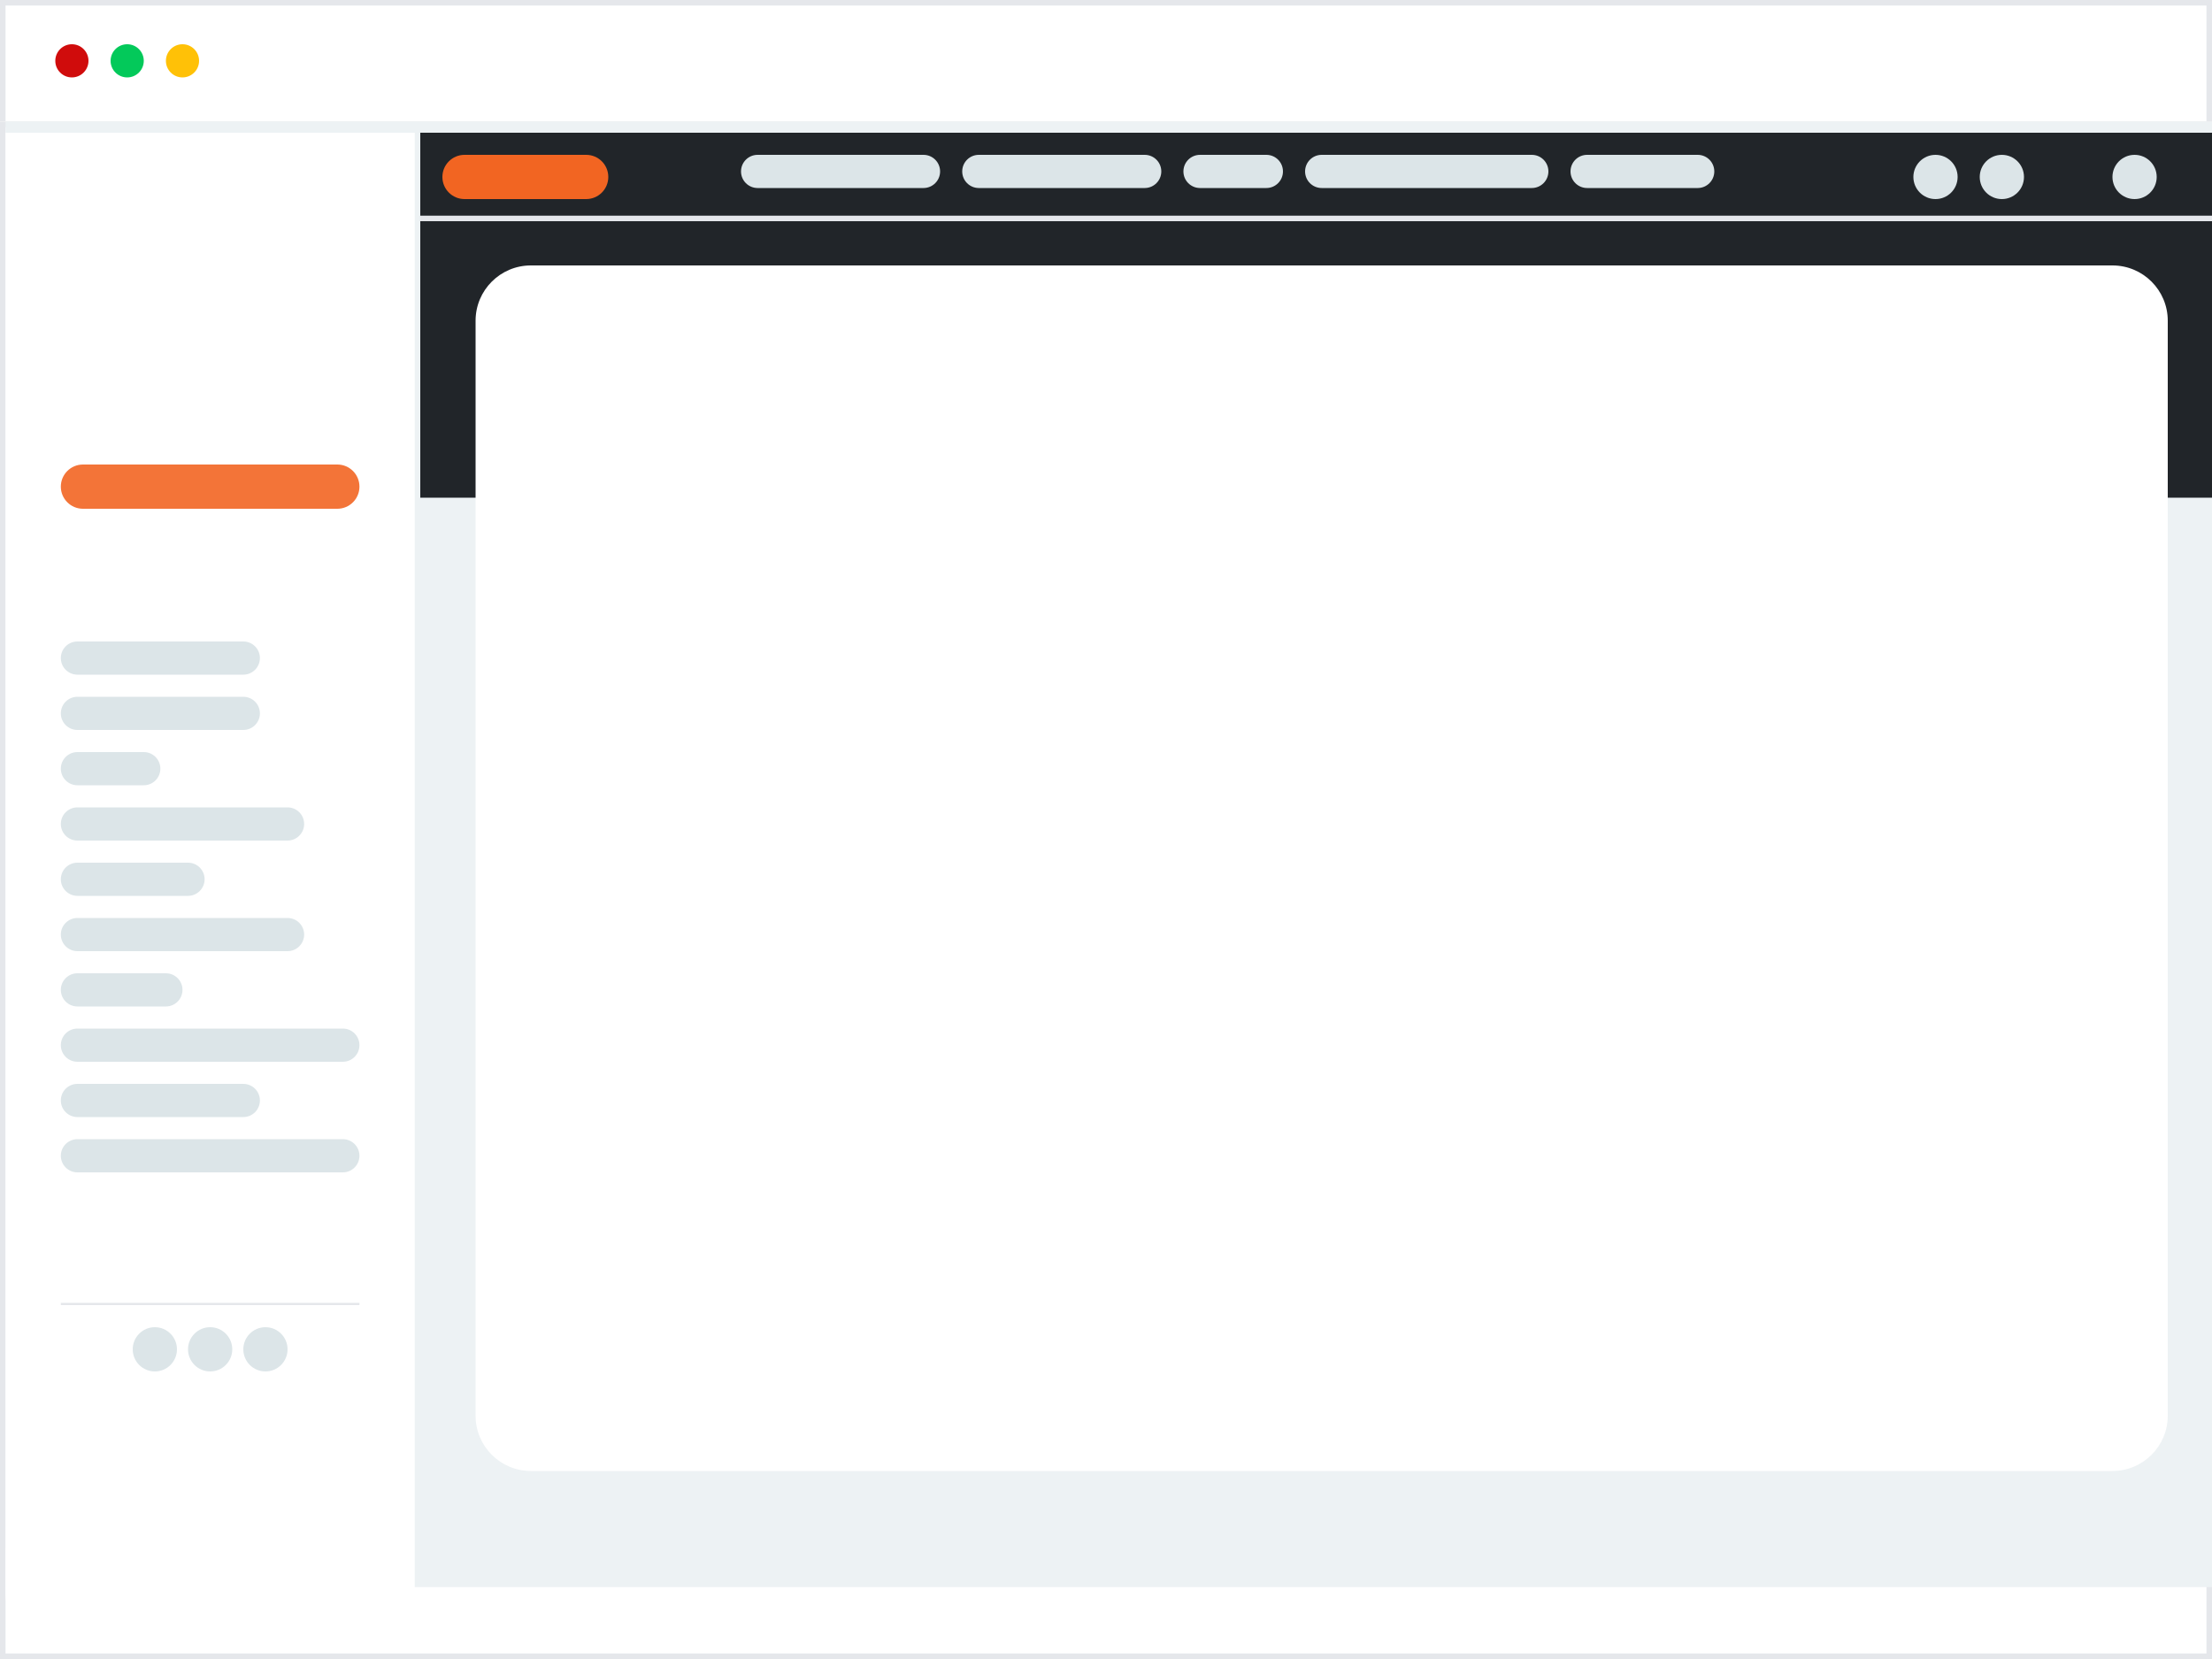
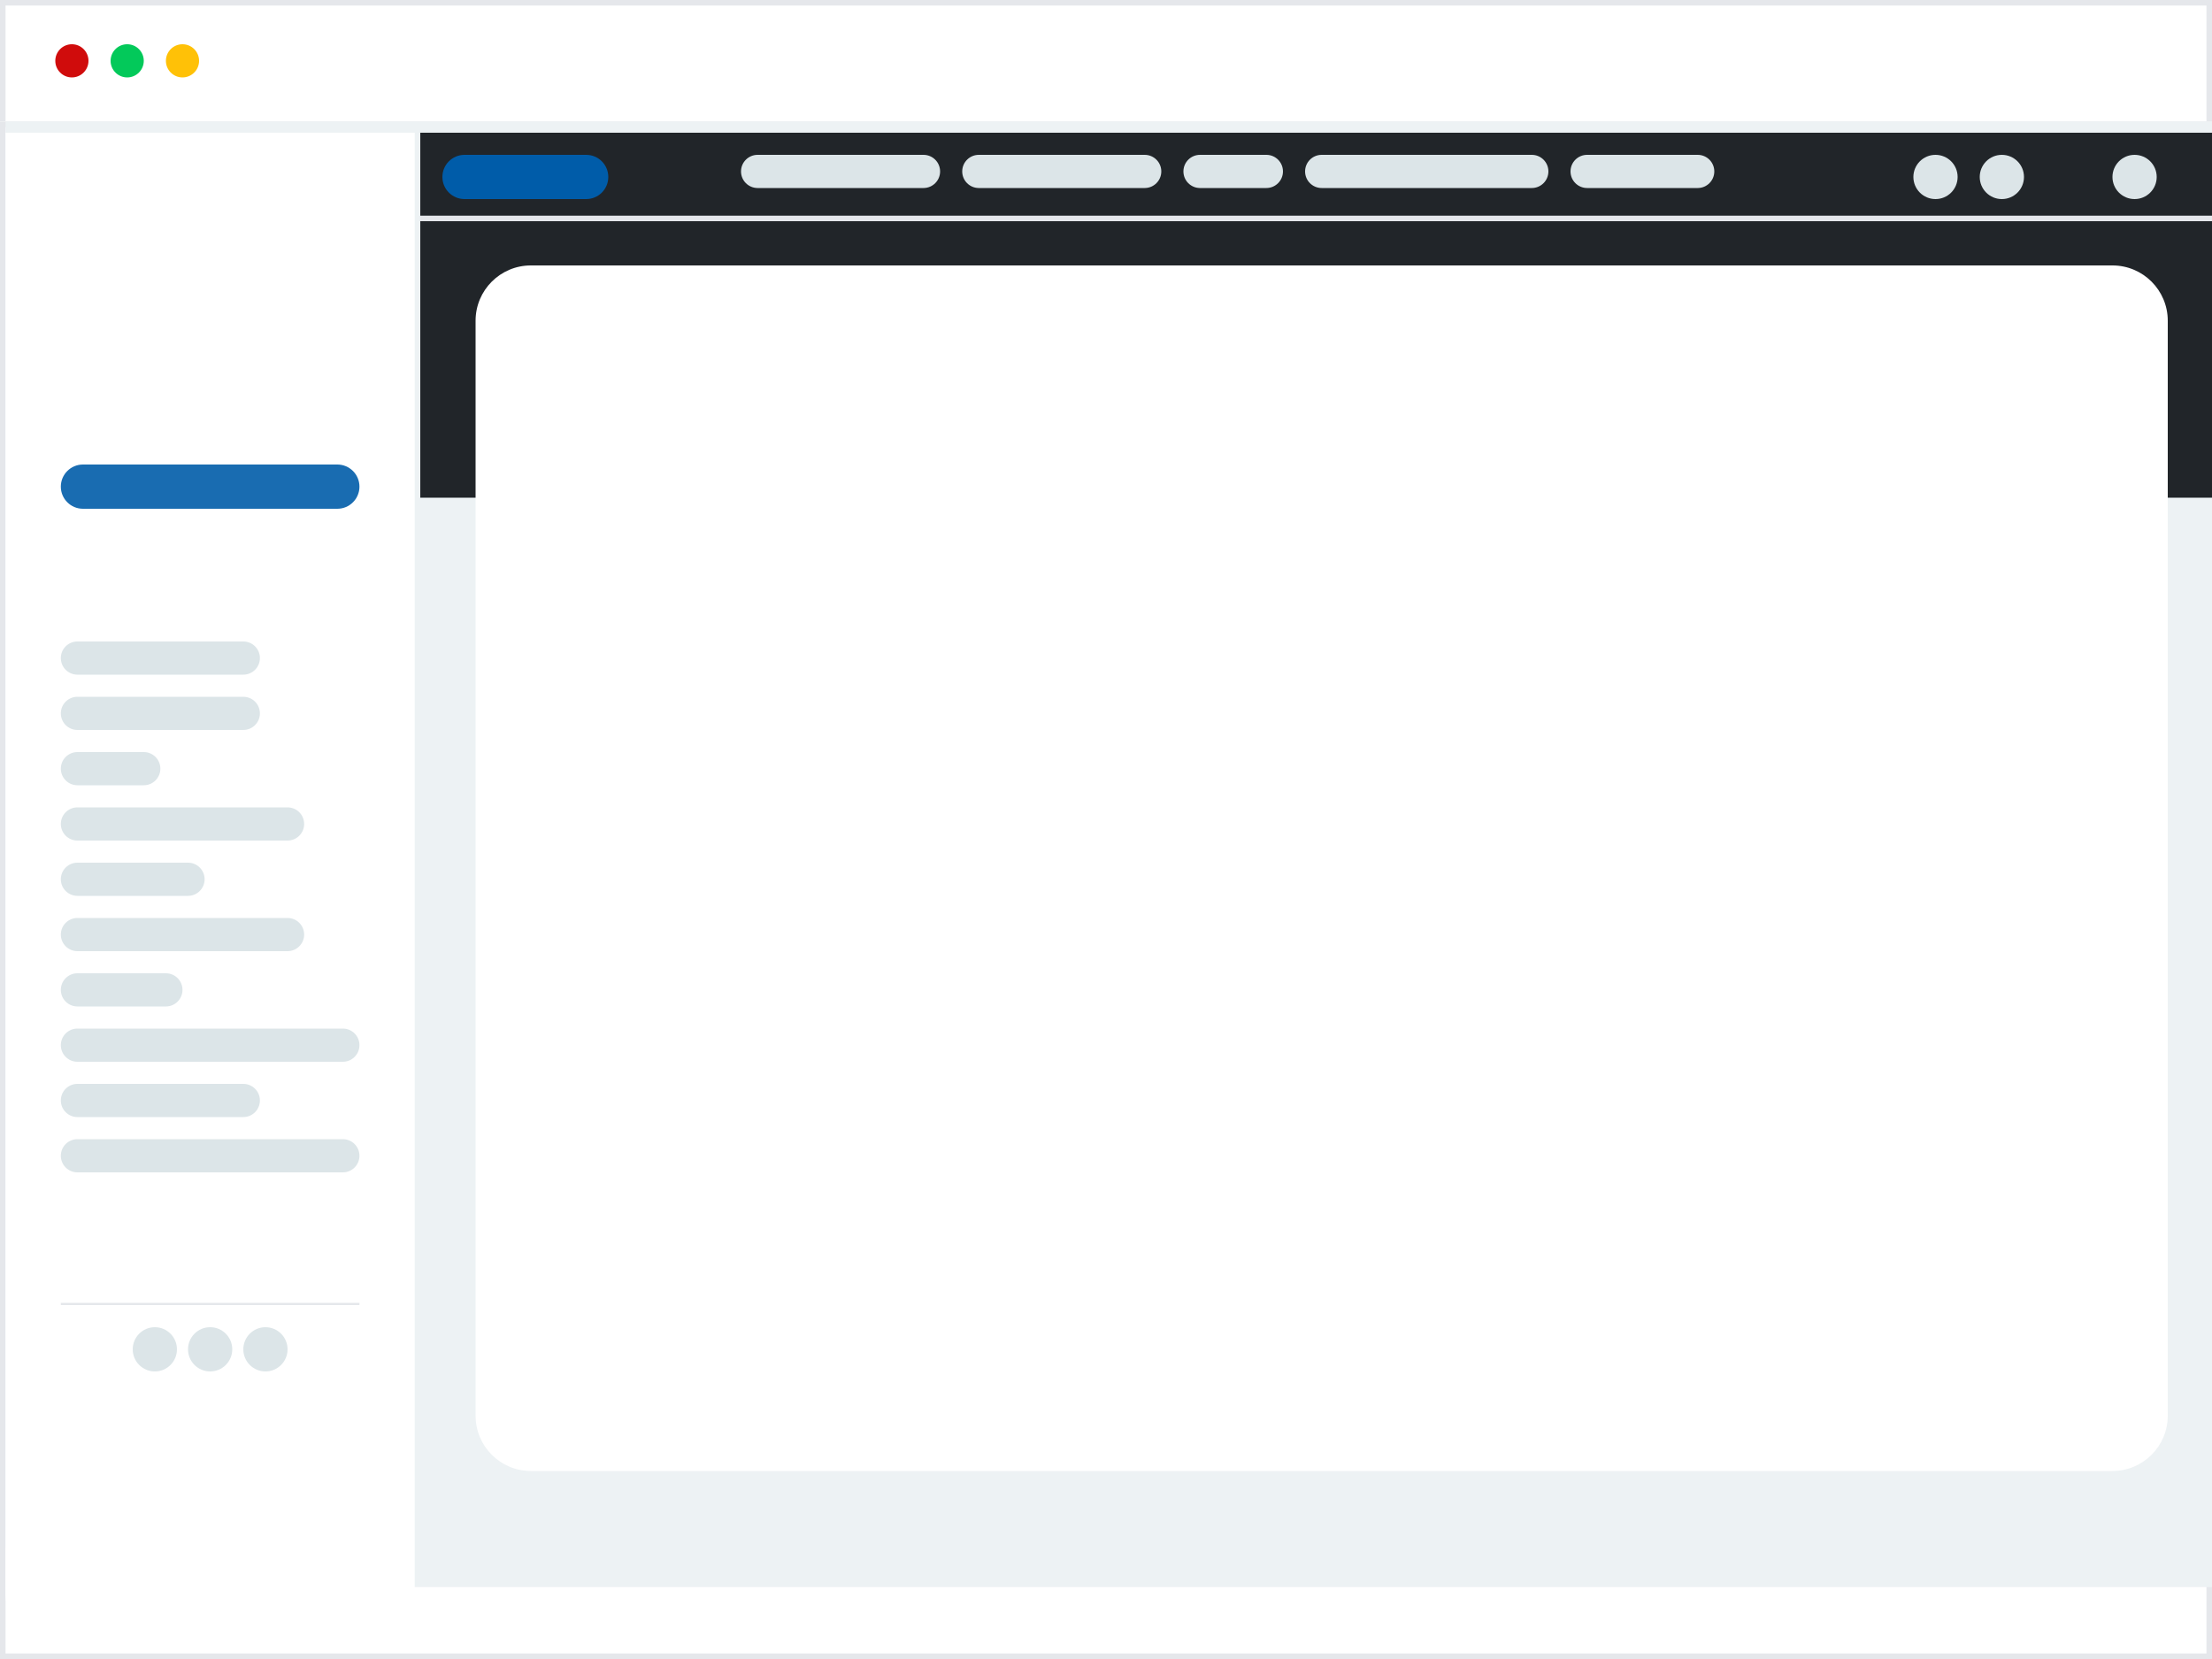
<svg xmlns="http://www.w3.org/2000/svg" width="200" height="150" viewBox="0 0 200 150" fill="none">
  <mask id="path-1-inside-1_1066_41658" fill="white">
    <path d="M0 0H200V11H0V0Z" />
  </mask>
  <path d="M0 0H200V11H0V0Z" fill="white" />
  <path d="M0 0V-0.5H-0.5V0H0ZM200 0H200.5V-0.5H200V0ZM0 0.5H200V-0.5H0V0.5ZM199.5 0V11H200.5V0H199.5ZM0.5 11V0H-0.5V11H0.5Z" fill="#E5E7EB" mask="url(#path-1-inside-1_1066_41658)" />
  <circle cx="6.5" cy="5.5" r="1.5" fill="#D00C0C" />
  <circle cx="11.5" cy="5.5" r="1.5" fill="#03C95A" />
  <circle cx="16.5" cy="5.5" r="1.5" fill="#FFC107" />
  <path d="M0.25 11.25H199.75V149.75H0.25V11.25Z" fill="white" />
  <path d="M0.25 11.25H199.75V149.75H0.25V11.25Z" stroke="#E5E7EB" stroke-width="0.5" />
  <path d="M0.5 11H200V143.5H4.5C2.291 143.5 0.5 141.709 0.5 139.5V11Z" fill="#EDF2F4" />
  <path d="M0.5 12H37.5V149H5.5C2.739 149 0.5 146.761 0.5 144V12Z" fill="white" />
-   <rect x="5.5" y="42" width="27" height="4" rx="2" fill="#F37438" />
+   <rect x="5.5" y="42" width="27" height="4" rx="2" fill="#196CB1" />
  <rect x="5.5" y="58" width="18" height="3" rx="1.5" fill="#DCE5E8" />
  <rect x="5.5" y="63" width="18" height="3" rx="1.5" fill="#DCE5E8" />
  <rect x="5.5" y="68" width="9" height="3" rx="1.5" fill="#DCE5E8" />
  <rect x="5.5" y="73" width="22" height="3" rx="1.5" fill="#DCE5E8" />
  <rect x="5.5" y="78" width="13" height="3" rx="1.5" fill="#DCE5E8" />
  <rect x="5.5" y="83" width="22" height="3" rx="1.5" fill="#DCE5E8" />
  <rect x="5.5" y="88" width="11" height="3" rx="1.5" fill="#DCE5E8" />
  <rect x="5.5" y="93" width="27" height="3" rx="1.5" fill="#DCE5E8" />
  <rect x="5.5" y="98" width="18" height="3" rx="1.5" fill="#DCE5E8" />
  <rect x="5.5" y="103" width="27" height="3" rx="1.5" fill="#DCE5E8" />
  <line x1="5.5" y1="117.9" x2="32.5" y2="117.9" stroke="#E5E7EB" stroke-width="0.2" />
  <circle cx="14" cy="122" r="2" fill="#DCE5E8" />
  <circle cx="19" cy="122" r="2" fill="#DCE5E8" />
  <circle cx="24" cy="122" r="2" fill="#DCE5E8" />
  <rect x="38" y="20" width="162" height="25" fill="#212529" />
  <rect x="43" y="24" width="153" height="109" rx="5" fill="white" />
  <mask id="path-26-inside-2_1066_41658" fill="white">
    <path d="M38 12H200V20H38V12Z" />
  </mask>
  <path d="M38 12H200V20H38V12Z" fill="#212529" />
  <path d="M200 19.5H38V20.5H200V19.5Z" fill="#E5E7EB" mask="url(#path-26-inside-2_1066_41658)" />
-   <rect x="40" y="14" width="15" height="4" rx="2" fill="#F26522" />
+   <rect x="40" y="14" width="15" height="4" rx="2" fill="#005CA9" />
  <rect x="67" y="14" width="18" height="3" rx="1.5" fill="#DCE5E8" />
  <rect x="87" y="14" width="18" height="3" rx="1.5" fill="#DCE5E8" />
  <rect x="107" y="14" width="9" height="3" rx="1.5" fill="#DCE5E8" />
  <rect x="118" y="14" width="22" height="3" rx="1.5" fill="#DCE5E8" />
  <rect x="142" y="14" width="13" height="3" rx="1.5" fill="#DCE5E8" />
  <circle cx="175" cy="16" r="2" fill="#DCE5E8" />
  <circle cx="181" cy="16" r="2" fill="#DCE5E8" />
  <circle cx="193" cy="16" r="2" fill="#DCE5E8" />
</svg>
